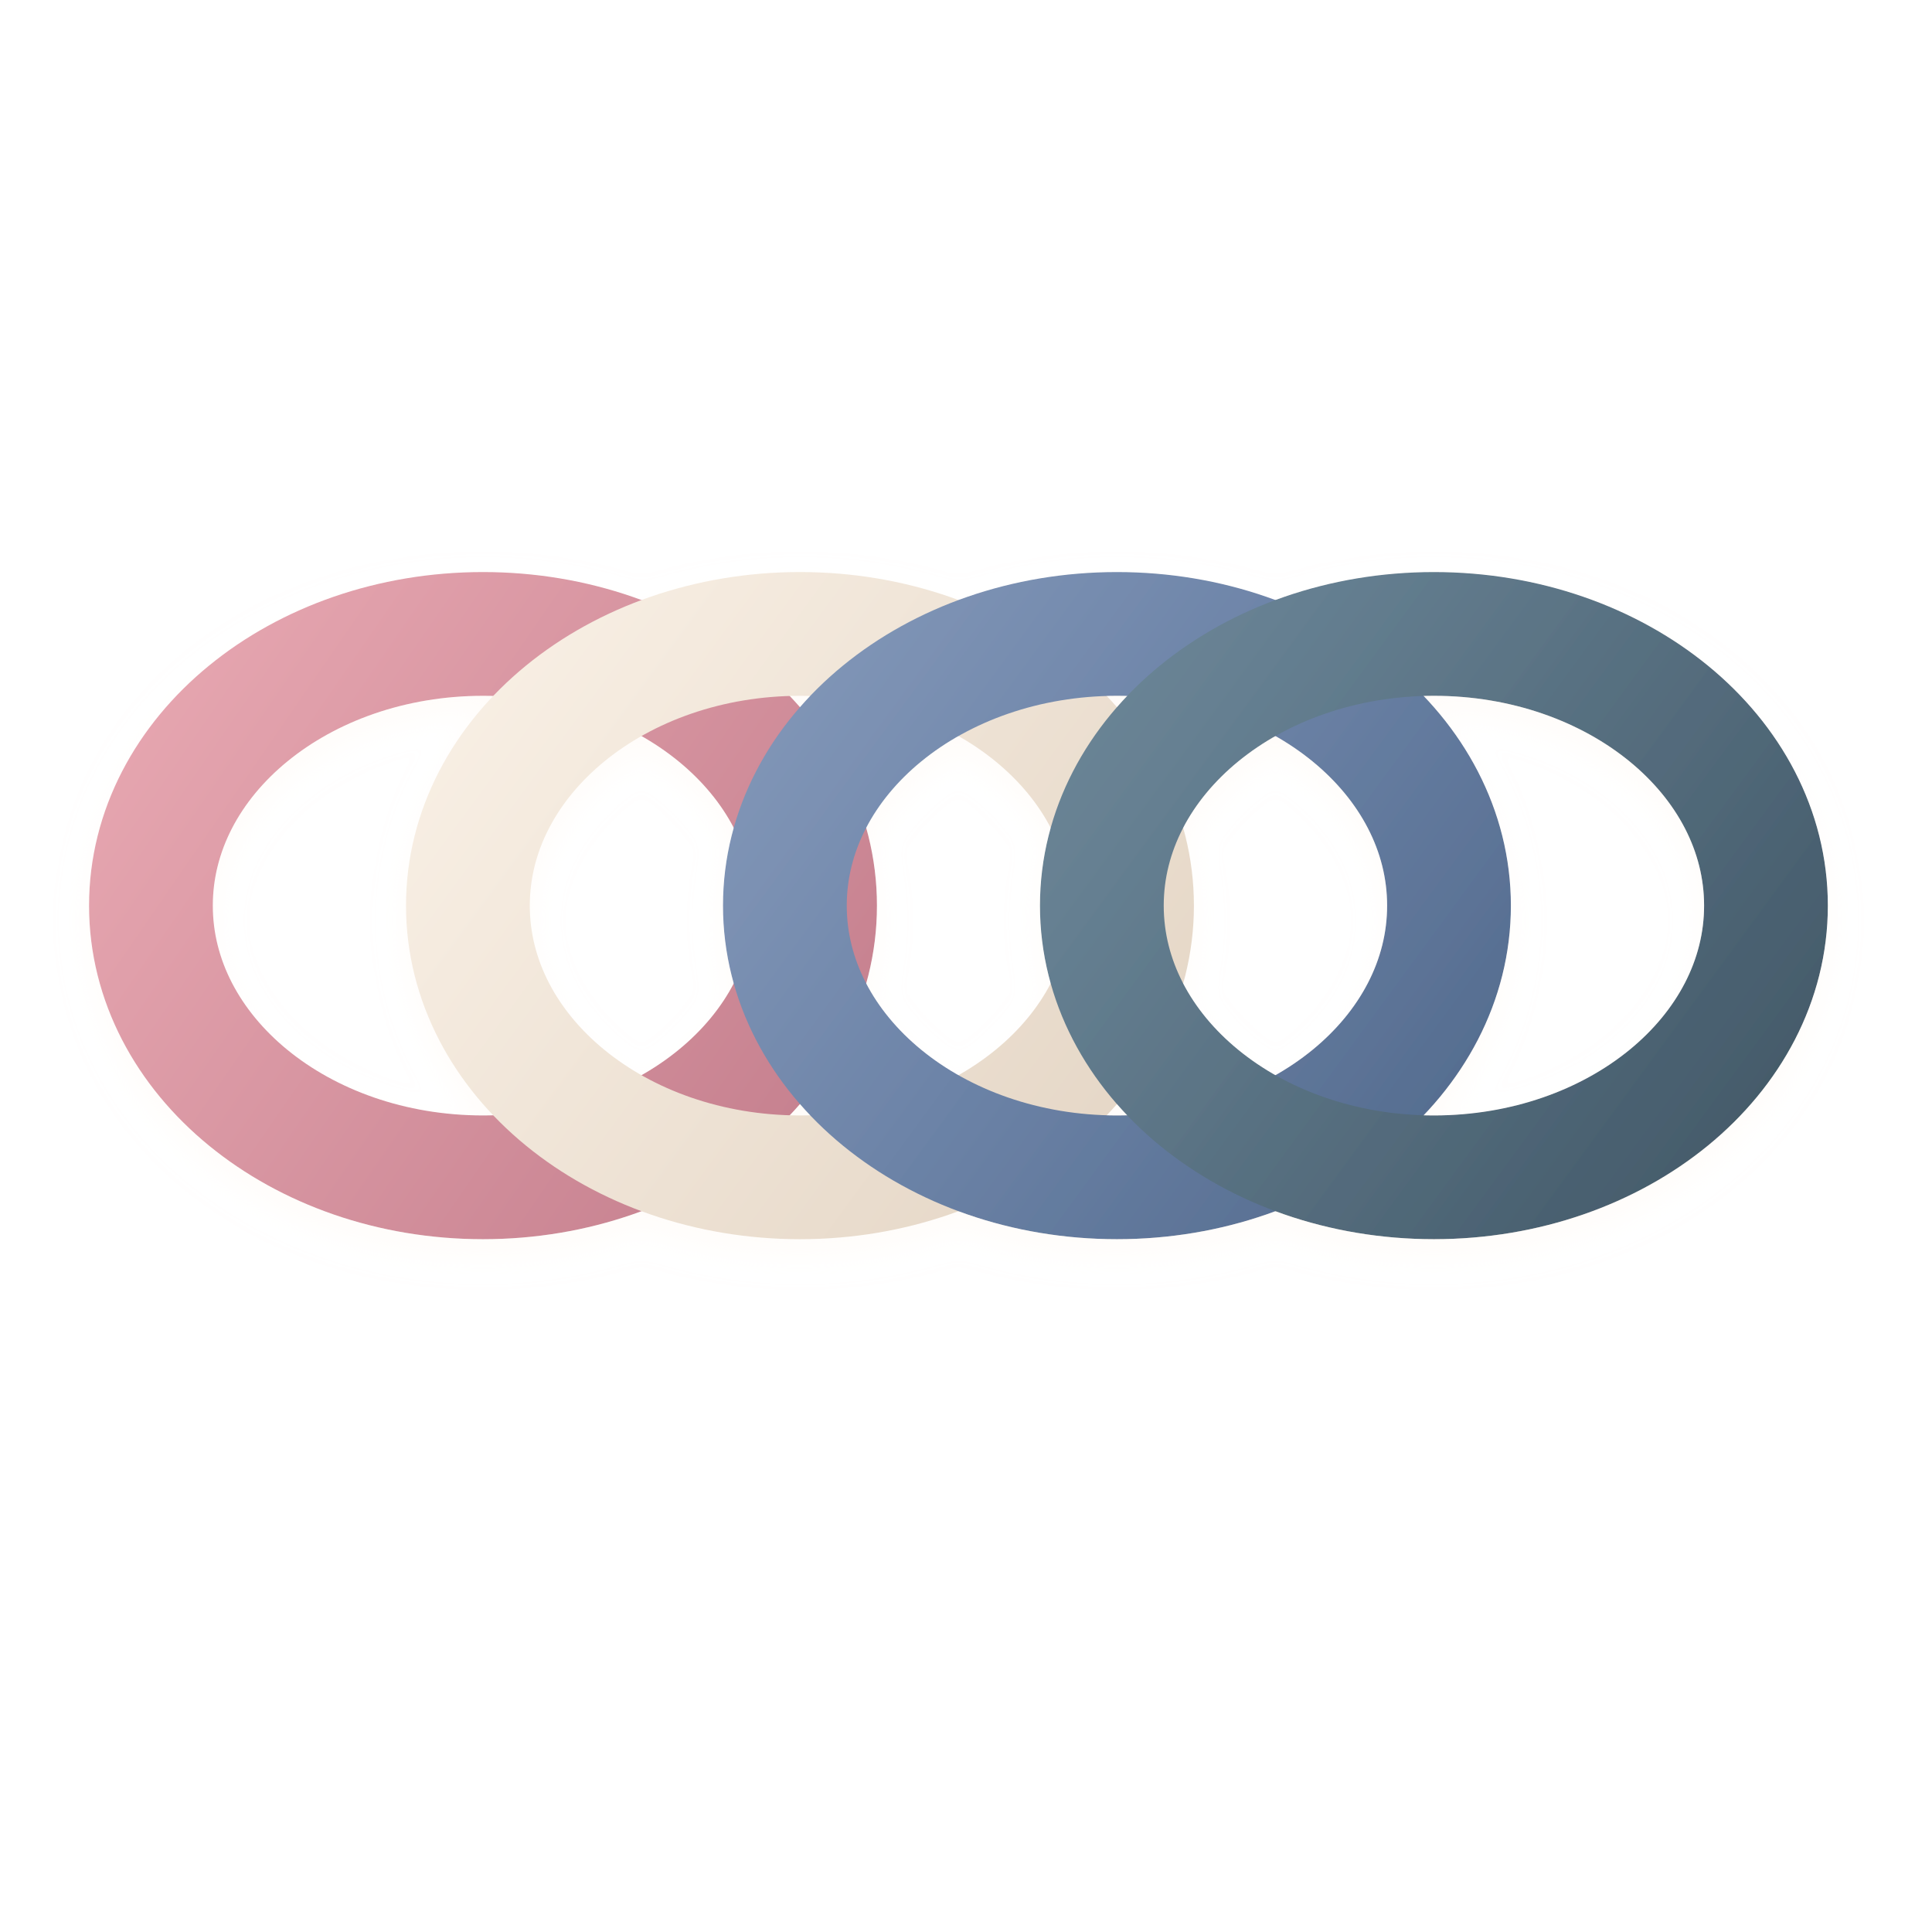
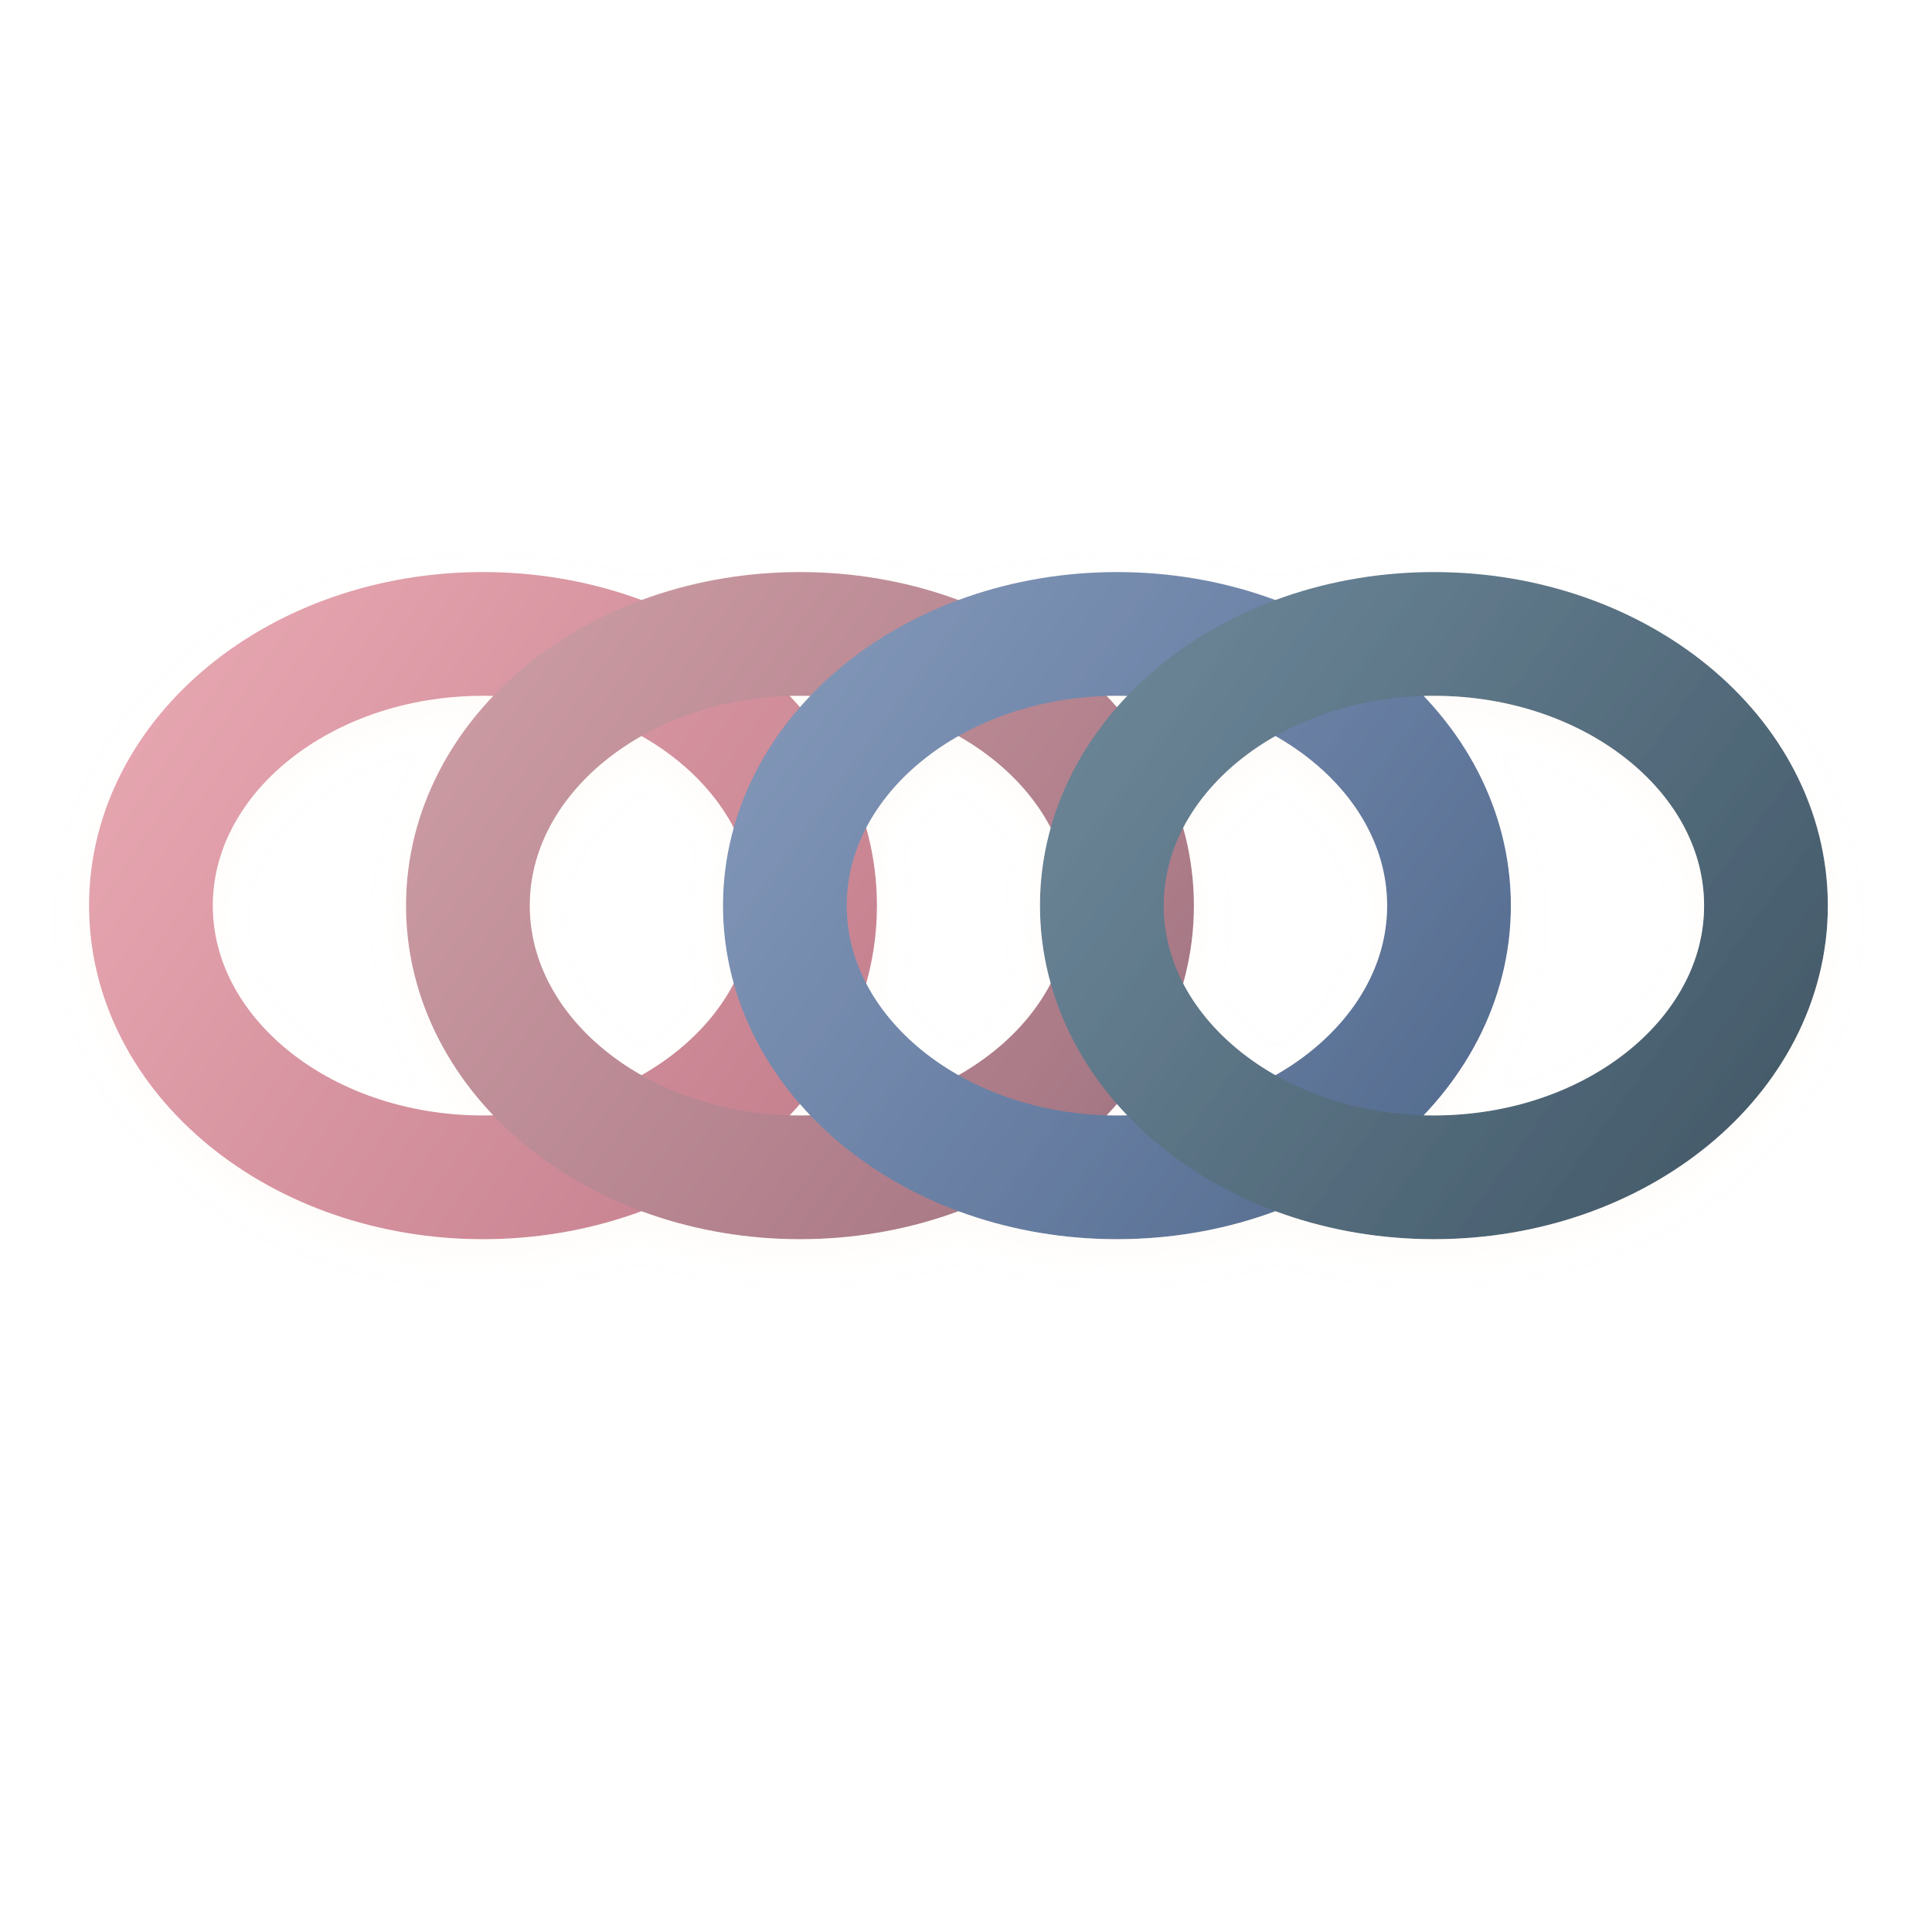
<svg xmlns="http://www.w3.org/2000/svg" width="128" height="128" viewBox="0 0 128 128" role="img" aria-label="A3 icon">
  <defs>
    <filter id="d" x="-35%" y="-35%" width="170%" height="170%" color-interpolation-filters="sRGB">
      <feDropShadow dx="0" dy="10" stdDeviation="6" flood-color="#2b211d" flood-opacity=".17" />
      <feDropShadow dx="0" dy="1" stdDeviation="1" flood-color="#fffaf4" flood-opacity=".5" />
    </filter>
    <linearGradient id="rose" x1="18" y1="30" x2="108" y2="92" gradientUnits="userSpaceOnUse">
      <stop stop-color="#e7a7b1" />
      <stop offset=".58" stop-color="#c17b8a" />
      <stop offset="1" stop-color="#8f5d6f" />
    </linearGradient>
-     <linearGradient id="cream" x1="18" y1="28" x2="108" y2="94" gradientUnits="userSpaceOnUse">
-       <stop stop-color="#fff8ef" />
-       <stop offset=".64" stop-color="#e6d8c8" />
-       <stop offset="1" stop-color="#bda78f" />
+     <linearGradient id="blush" x1="18" y1="28" x2="108" y2="94" gradientUnits="userSpaceOnUse">
+       <stop stop-color="#d9a9ae" />
+       <stop offset=".58" stop-color="#ad7c89" />
+       <stop offset="1" stop-color="#765968" />
    </linearGradient>
    <linearGradient id="blue" x1="18" y1="28" x2="108" y2="94" gradientUnits="userSpaceOnUse">
      <stop stop-color="#9fb1ce" />
      <stop offset=".55" stop-color="#6d84a8" />
      <stop offset="1" stop-color="#445c7e" />
    </linearGradient>
    <linearGradient id="slate" x1="18" y1="28" x2="108" y2="94" gradientUnits="userSpaceOnUse">
      <stop stop-color="#8aa7b2" />
      <stop offset=".56" stop-color="#657f91" />
      <stop offset="1" stop-color="#415766" />
    </linearGradient>
  </defs>
  <g filter="url(#d)" fill="none" stroke-linecap="round" stroke-width="8.2">
    <ellipse cx="32" cy="60" rx="22" ry="18" stroke="url(#rose)" />
-     <ellipse cx="53" cy="60" rx="22" ry="18" stroke="url(#cream)" />
+     <ellipse cx="53" cy="60" rx="22" ry="18" stroke="url(#blush)" />
    <ellipse cx="74" cy="60" rx="22" ry="18" stroke="url(#blue)" />
    <ellipse cx="95" cy="60" rx="22" ry="18" stroke="url(#slate)" />
  </g>
</svg>
